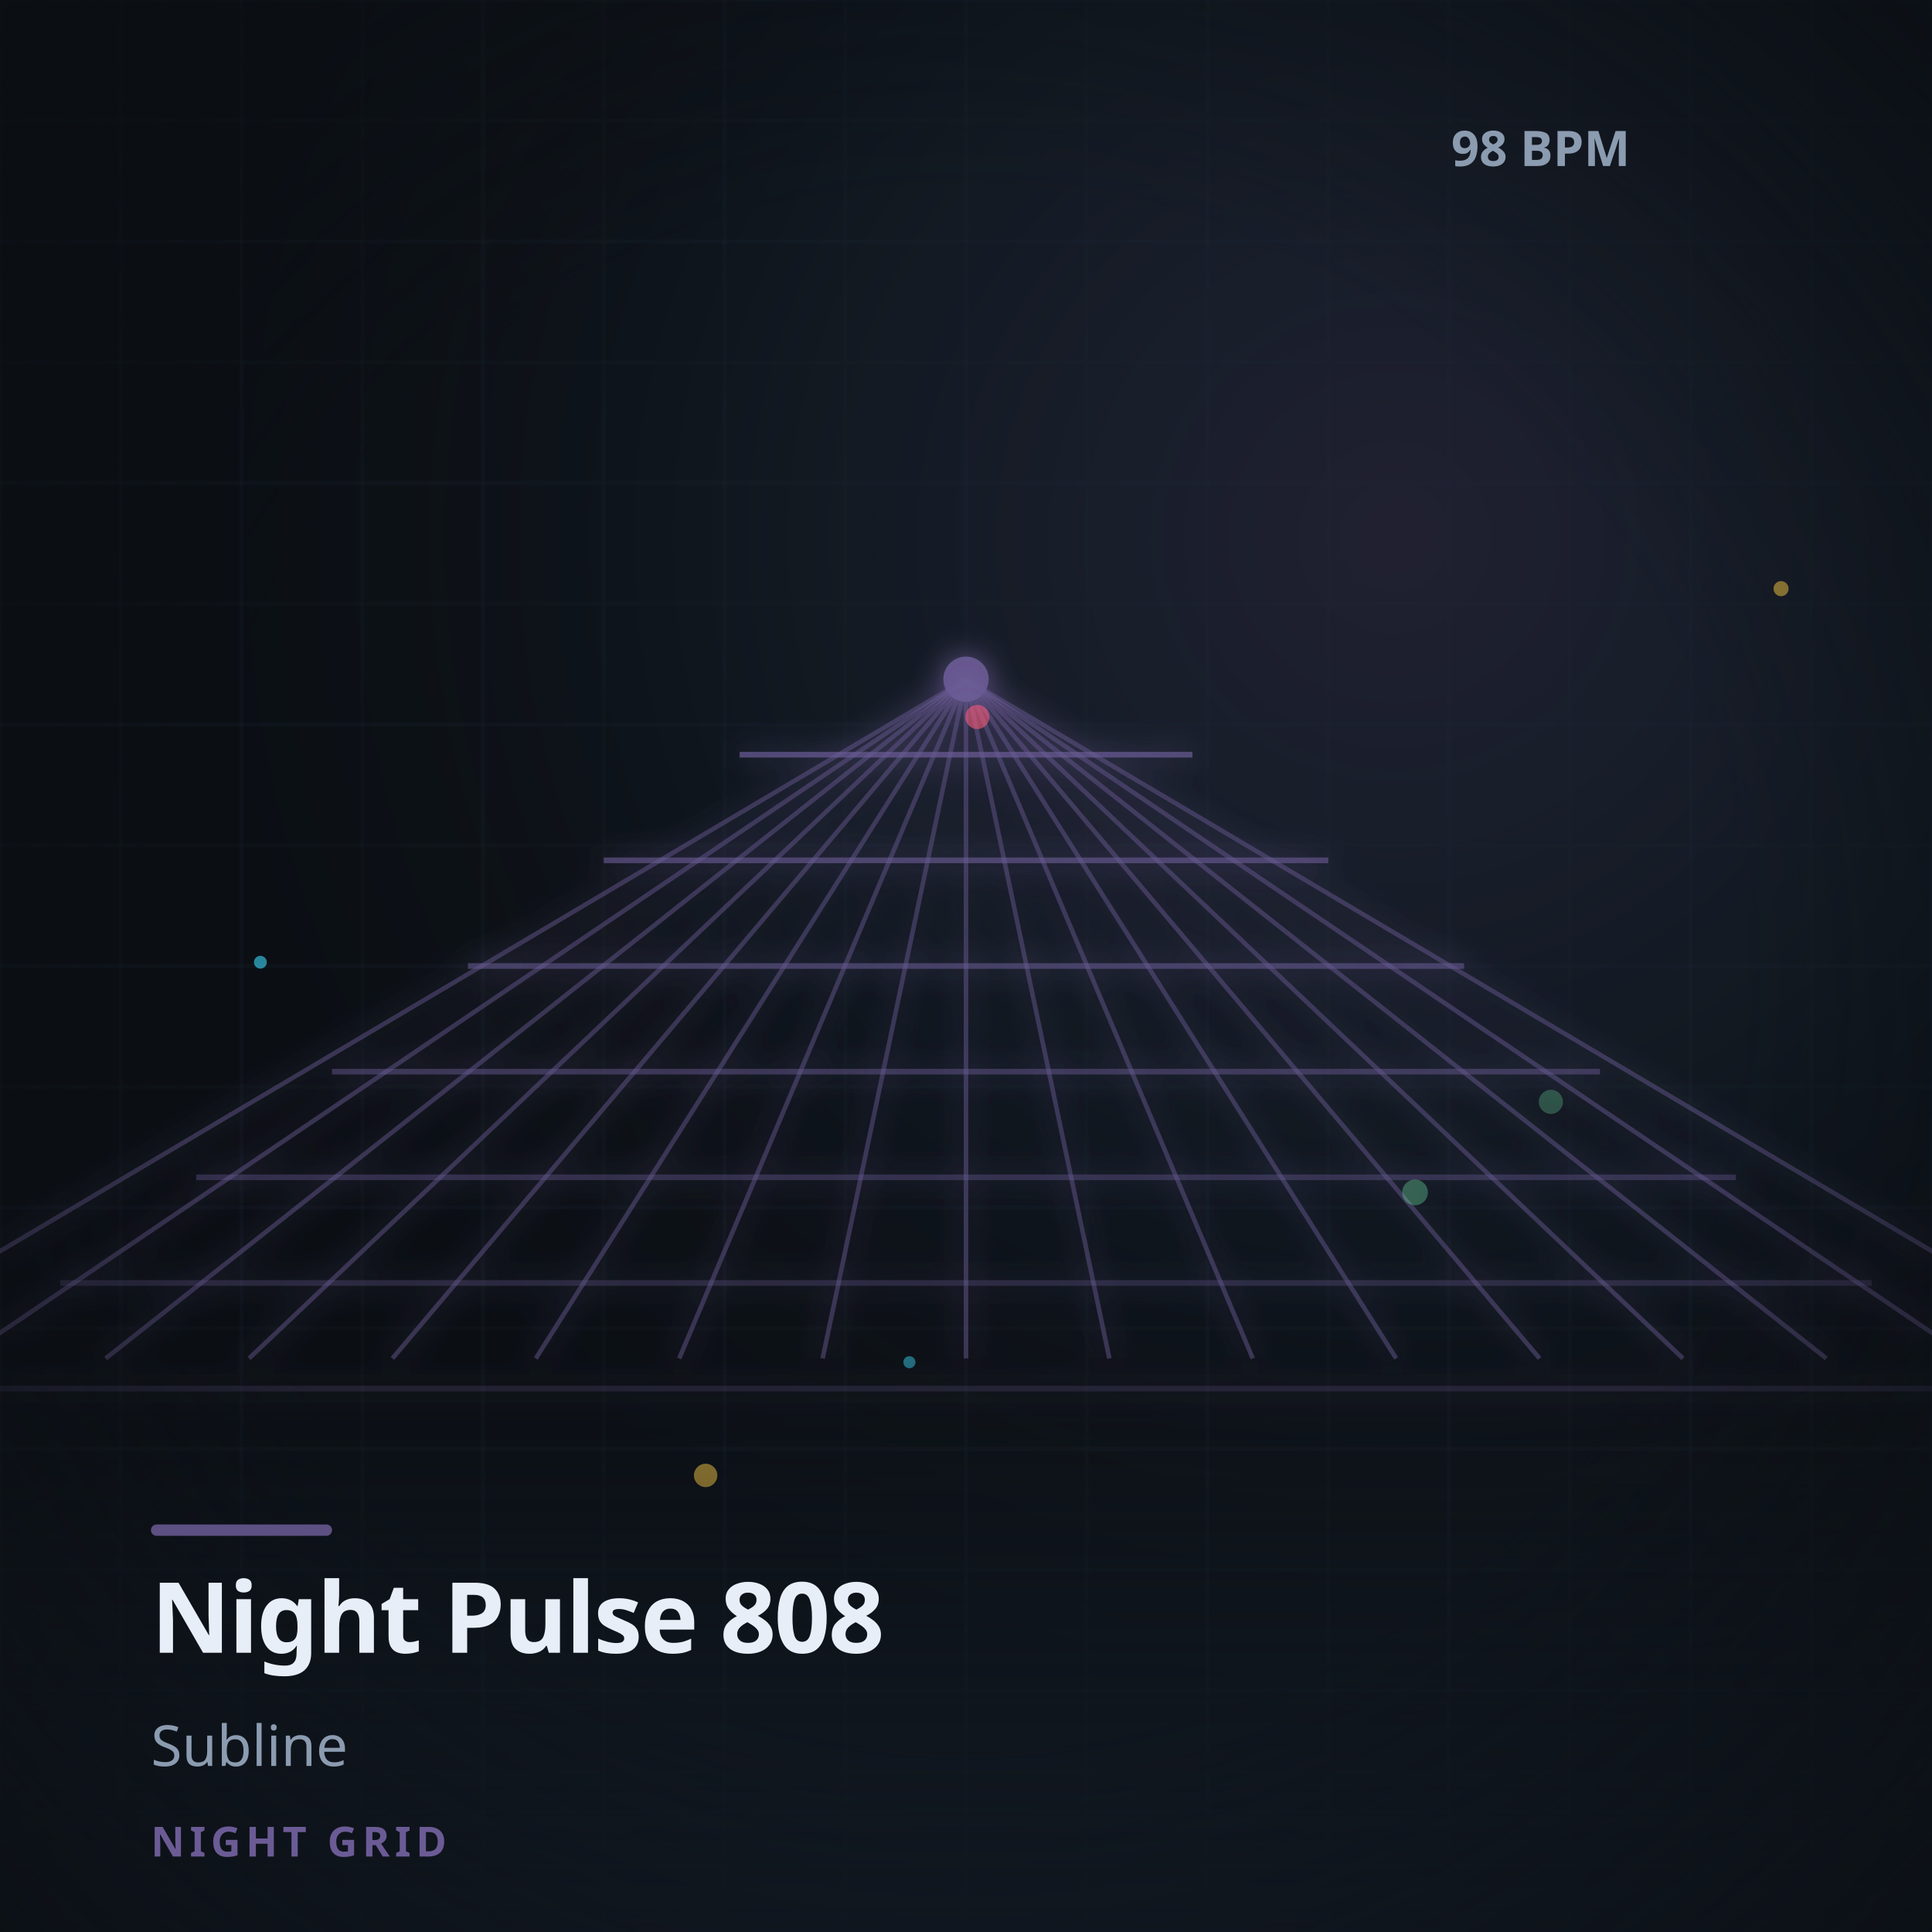
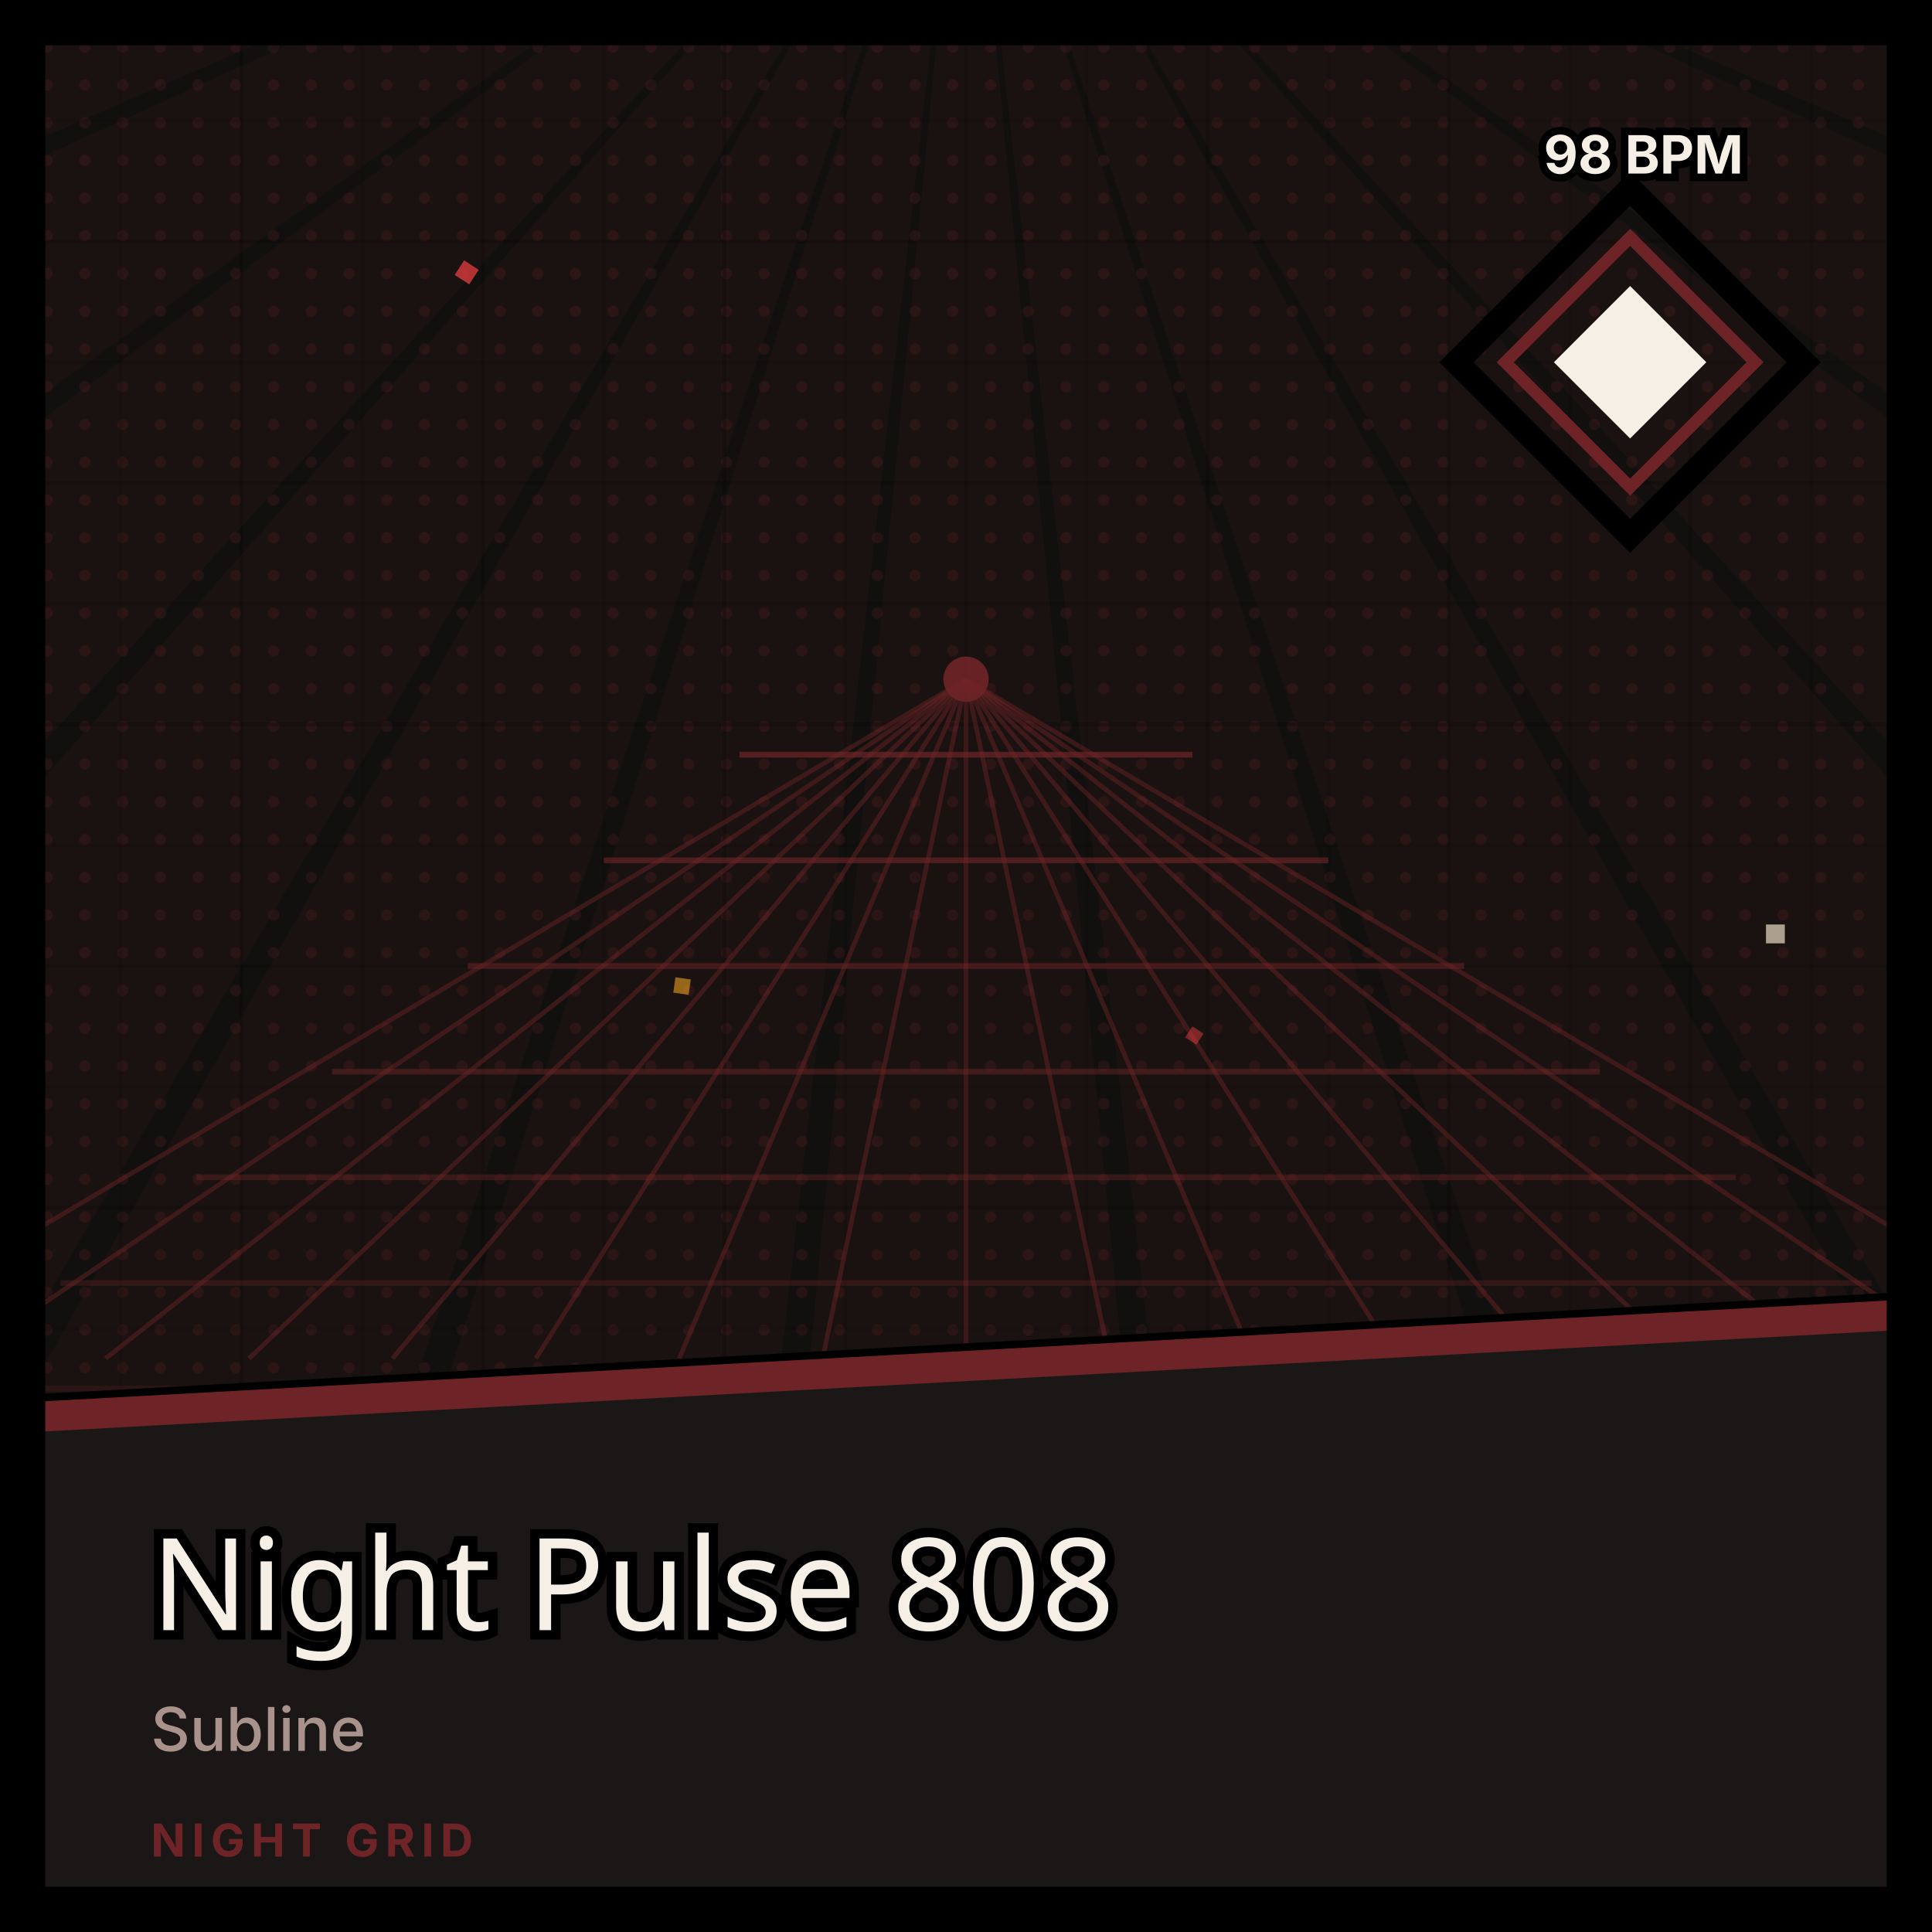
<svg xmlns="http://www.w3.org/2000/svg" width="512" height="512" viewBox="0 0 512 512">
  <defs>
-     <radialGradient id="bgGlow" cx="72%" cy="28%" r="65%">
-       <stop offset="0%" stop-color="#6B5B95" stop-opacity="0.22" />
-       <stop offset="55%" stop-color="#5a88ba" stop-opacity="0.06" />
-       <stop offset="100%" stop-color="#0B0F14" stop-opacity="0" />
-     </radialGradient>
-     <radialGradient id="vignette" cx="50%" cy="50%" r="72%">
-       <stop offset="55%" stop-color="#0B0F14" stop-opacity="0" />
-       <stop offset="100%" stop-color="#0B0F14" stop-opacity="0.92" />
-     </radialGradient>
-     <linearGradient id="titleFade" x1="0" y1="0" x2="0" y2="1">
-       <stop offset="0%" stop-color="#121A24" stop-opacity="0" />
-       <stop offset="100%" stop-color="#121A24" stop-opacity="0.94" />
-     </linearGradient>
-     <filter id="softGlow" x="-40%" y="-40%" width="180%" height="180%">
-       <feGaussianBlur stdDeviation="4" result="b" />
-       <feMerge>
-         <feMergeNode in="b" />
-         <feMergeNode in="SourceGraphic" />
-       </feMerge>
-     </filter>
+     <pattern id="halftone" width="10" height="10" patternUnits="userSpaceOnUse">
+       <circle cx="2.5" cy="2.5" r="1.5" fill="#6E2426" opacity="0.20" />
+     </pattern>
  </defs>
-   <rect width="512" height="512" fill="#0B0F14" />
-   <rect width="512" height="512" fill="url(#bgGlow)" />
+   <rect width="512" height="512" fill="#12100F" />
+   <rect width="512" height="512" fill="url(#halftone)" />
+   <g>
+     <polygon points="256.0,-70.0 1016.0,-63.4 1000.7,81.5" fill="#6E2426" opacity="0.09" />
+     <polygon points="256.0,-70.0 998.0,94.5 953.0,233.0" fill="#6E2426" opacity="0.09" />
+     <polygon points="256.0,-70.0 947.6,245.2 874.7,371.3" fill="#6E2426" opacity="0.09" />
+     <polygon points="256.0,-70.0 866.9,382.1 769.4,490.3" fill="#6E2426" opacity="0.09" />
+     <polygon points="256.0,-70.0 759.6,499.2 641.7,584.8" fill="#6E2426" opacity="0.09" />
+     <polygon points="256.0,-70.0 630.2,591.5 497.2,650.7" fill="#6E2426" opacity="0.09" />
+     <polygon points="256.0,-70.0 484.5,654.8 342.0,685.1" fill="#6E2426" opacity="0.09" />
+     <polygon points="256.0,-70.0 328.8,686.5 183.2,686.5" fill="#6E2426" opacity="0.09" />
+     <polygon points="256.0,-70.0 170.0,685.1 27.5,654.8" fill="#6E2426" opacity="0.09" />
+     <polygon points="256.0,-70.0 14.8,650.7 -118.2,591.5" fill="#6E2426" opacity="0.09" />
+     <polygon points="256.0,-70.0 -129.7,584.8 -247.6,499.2" fill="#6E2426" opacity="0.09" />
+     <polygon points="256.0,-70.0 -257.4,490.3 -354.9,382.1" fill="#6E2426" opacity="0.09" />
+     <polygon points="256.0,-70.0 -362.7,371.3 -435.6,245.2" fill="#6E2426" opacity="0.09" />
+     <polygon points="256.0,-70.0 -441.0,233.0 -486.0,94.5" fill="#6E2426" opacity="0.09" />
+     <polygon points="256.0,-70.0 -488.7,81.5 -504.0,-63.4" fill="#6E2426" opacity="0.09" />
+   </g>
  <g opacity="0.9">
-     <line x1="0" y1="0" x2="0" y2="512" stroke="#1E2A3A" stroke-opacity="0.20" stroke-width="1" />
-     <line x1="32" y1="0" x2="32" y2="512" stroke="#1E2A3A" stroke-opacity="0.12" stroke-width="1" />
-     <line x1="64" y1="0" x2="64" y2="512" stroke="#1E2A3A" stroke-opacity="0.20" stroke-width="1" />
-     <line x1="96" y1="0" x2="96" y2="512" stroke="#1E2A3A" stroke-opacity="0.12" stroke-width="1" />
-     <line x1="128" y1="0" x2="128" y2="512" stroke="#1E2A3A" stroke-opacity="0.20" stroke-width="1" />
-     <line x1="160" y1="0" x2="160" y2="512" stroke="#1E2A3A" stroke-opacity="0.12" stroke-width="1" />
-     <line x1="192" y1="0" x2="192" y2="512" stroke="#1E2A3A" stroke-opacity="0.20" stroke-width="1" />
-     <line x1="224" y1="0" x2="224" y2="512" stroke="#1E2A3A" stroke-opacity="0.12" stroke-width="1" />
-     <line x1="256" y1="0" x2="256" y2="512" stroke="#1E2A3A" stroke-opacity="0.20" stroke-width="1" />
-     <line x1="288" y1="0" x2="288" y2="512" stroke="#1E2A3A" stroke-opacity="0.12" stroke-width="1" />
-     <line x1="320" y1="0" x2="320" y2="512" stroke="#1E2A3A" stroke-opacity="0.20" stroke-width="1" />
-     <line x1="352" y1="0" x2="352" y2="512" stroke="#1E2A3A" stroke-opacity="0.12" stroke-width="1" />
-     <line x1="384" y1="0" x2="384" y2="512" stroke="#1E2A3A" stroke-opacity="0.20" stroke-width="1" />
-     <line x1="416" y1="0" x2="416" y2="512" stroke="#1E2A3A" stroke-opacity="0.12" stroke-width="1" />
-     <line x1="448" y1="0" x2="448" y2="512" stroke="#1E2A3A" stroke-opacity="0.20" stroke-width="1" />
-     <line x1="480" y1="0" x2="480" y2="512" stroke="#1E2A3A" stroke-opacity="0.12" stroke-width="1" />
-     <line x1="512" y1="0" x2="512" y2="512" stroke="#1E2A3A" stroke-opacity="0.20" stroke-width="1" />
-     <line x1="0" y1="0" x2="512" y2="0" stroke="#1E2A3A" stroke-opacity="0.20" stroke-width="1" />
-     <line x1="0" y1="32" x2="512" y2="32" stroke="#1E2A3A" stroke-opacity="0.12" stroke-width="1" />
-     <line x1="0" y1="64" x2="512" y2="64" stroke="#1E2A3A" stroke-opacity="0.20" stroke-width="1" />
-     <line x1="0" y1="96" x2="512" y2="96" stroke="#1E2A3A" stroke-opacity="0.12" stroke-width="1" />
-     <line x1="0" y1="128" x2="512" y2="128" stroke="#1E2A3A" stroke-opacity="0.20" stroke-width="1" />
-     <line x1="0" y1="160" x2="512" y2="160" stroke="#1E2A3A" stroke-opacity="0.12" stroke-width="1" />
-     <line x1="0" y1="192" x2="512" y2="192" stroke="#1E2A3A" stroke-opacity="0.20" stroke-width="1" />
-     <line x1="0" y1="224" x2="512" y2="224" stroke="#1E2A3A" stroke-opacity="0.12" stroke-width="1" />
-     <line x1="0" y1="256" x2="512" y2="256" stroke="#1E2A3A" stroke-opacity="0.20" stroke-width="1" />
-     <line x1="0" y1="288" x2="512" y2="288" stroke="#1E2A3A" stroke-opacity="0.12" stroke-width="1" />
-     <line x1="0" y1="320" x2="512" y2="320" stroke="#1E2A3A" stroke-opacity="0.20" stroke-width="1" />
-     <line x1="0" y1="352" x2="512" y2="352" stroke="#1E2A3A" stroke-opacity="0.12" stroke-width="1" />
-     <line x1="0" y1="384" x2="512" y2="384" stroke="#1E2A3A" stroke-opacity="0.20" stroke-width="1" />
-     <line x1="0" y1="416" x2="512" y2="416" stroke="#1E2A3A" stroke-opacity="0.12" stroke-width="1" />
-     <line x1="0" y1="448" x2="512" y2="448" stroke="#1E2A3A" stroke-opacity="0.20" stroke-width="1" />
-     <line x1="0" y1="480" x2="512" y2="480" stroke="#1E2A3A" stroke-opacity="0.12" stroke-width="1" />
-     <line x1="0" y1="512" x2="512" y2="512" stroke="#1E2A3A" stroke-opacity="0.20" stroke-width="1" />
-   </g>
-   <g filter="url(#softGlow)">
-     <line x1="-48" y1="360" x2="256" y2="180" stroke="#6B5B95" stroke-width="1.2" opacity="0.45" />
-     <line x1="-10" y1="360" x2="256" y2="180" stroke="#6B5B95" stroke-width="1.2" opacity="0.45" />
-     <line x1="28" y1="360" x2="256" y2="180" stroke="#6B5B95" stroke-width="1.2" opacity="0.45" />
-     <line x1="66" y1="360" x2="256" y2="180" stroke="#6B5B95" stroke-width="1.2" opacity="0.45" />
-     <line x1="104" y1="360" x2="256" y2="180" stroke="#6B5B95" stroke-width="1.2" opacity="0.45" />
-     <line x1="142" y1="360" x2="256" y2="180" stroke="#6B5B95" stroke-width="1.2" opacity="0.45" />
-     <line x1="180" y1="360" x2="256" y2="180" stroke="#6B5B95" stroke-width="1.2" opacity="0.45" />
-     <line x1="218" y1="360" x2="256" y2="180" stroke="#6B5B95" stroke-width="1.2" opacity="0.45" />
-     <line x1="256" y1="360" x2="256" y2="180" stroke="#6B5B95" stroke-width="1.2" opacity="0.45" />
-     <line x1="294" y1="360" x2="256" y2="180" stroke="#6B5B95" stroke-width="1.2" opacity="0.45" />
-     <line x1="332" y1="360" x2="256" y2="180" stroke="#6B5B95" stroke-width="1.2" opacity="0.45" />
-     <line x1="370" y1="360" x2="256" y2="180" stroke="#6B5B95" stroke-width="1.2" opacity="0.45" />
-     <line x1="408" y1="360" x2="256" y2="180" stroke="#6B5B95" stroke-width="1.2" opacity="0.45" />
-     <line x1="446" y1="360" x2="256" y2="180" stroke="#6B5B95" stroke-width="1.2" opacity="0.45" />
-     <line x1="484" y1="360" x2="256" y2="180" stroke="#6B5B95" stroke-width="1.2" opacity="0.45" />
-     <line x1="522" y1="360" x2="256" y2="180" stroke="#6B5B95" stroke-width="1.2" opacity="0.45" />
-     <line x1="560" y1="360" x2="256" y2="180" stroke="#6B5B95" stroke-width="1.2" opacity="0.45" />
-     <line x1="196" y1="200" x2="316" y2="200" stroke="#6B5B95" stroke-width="1.5" opacity="0.70" />
-     <line x1="160" y1="228" x2="352" y2="228" stroke="#6B5B95" stroke-width="1.5" opacity="0.62" />
-     <line x1="124" y1="256" x2="388" y2="256" stroke="#6B5B95" stroke-width="1.5" opacity="0.54" />
-     <line x1="88" y1="284" x2="424" y2="284" stroke="#6B5B95" stroke-width="1.5" opacity="0.46" />
-     <line x1="52" y1="312" x2="460" y2="312" stroke="#6B5B95" stroke-width="1.5" opacity="0.38" />
-     <line x1="16" y1="340" x2="496" y2="340" stroke="#6B5B95" stroke-width="1.5" opacity="0.30" />
-     <line x1="-20" y1="368" x2="532" y2="368" stroke="#6B5B95" stroke-width="1.5" opacity="0.22" />
-     <circle cx="256" cy="180" r="6" fill="#6B5B95" opacity="0.9" />
+     <line x1="0" y1="0" x2="0" y2="512" stroke="#000000" stroke-opacity="0.20" stroke-width="1" />
+     <line x1="32" y1="0" x2="32" y2="512" stroke="#000000" stroke-opacity="0.12" stroke-width="1" />
+     <line x1="64" y1="0" x2="64" y2="512" stroke="#000000" stroke-opacity="0.20" stroke-width="1" />
+     <line x1="96" y1="0" x2="96" y2="512" stroke="#000000" stroke-opacity="0.12" stroke-width="1" />
+     <line x1="128" y1="0" x2="128" y2="512" stroke="#000000" stroke-opacity="0.20" stroke-width="1" />
+     <line x1="160" y1="0" x2="160" y2="512" stroke="#000000" stroke-opacity="0.12" stroke-width="1" />
+     <line x1="192" y1="0" x2="192" y2="512" stroke="#000000" stroke-opacity="0.20" stroke-width="1" />
+     <line x1="224" y1="0" x2="224" y2="512" stroke="#000000" stroke-opacity="0.12" stroke-width="1" />
+     <line x1="256" y1="0" x2="256" y2="512" stroke="#000000" stroke-opacity="0.20" stroke-width="1" />
+     <line x1="288" y1="0" x2="288" y2="512" stroke="#000000" stroke-opacity="0.12" stroke-width="1" />
+     <line x1="320" y1="0" x2="320" y2="512" stroke="#000000" stroke-opacity="0.20" stroke-width="1" />
+     <line x1="352" y1="0" x2="352" y2="512" stroke="#000000" stroke-opacity="0.12" stroke-width="1" />
+     <line x1="384" y1="0" x2="384" y2="512" stroke="#000000" stroke-opacity="0.20" stroke-width="1" />
+     <line x1="416" y1="0" x2="416" y2="512" stroke="#000000" stroke-opacity="0.12" stroke-width="1" />
+     <line x1="448" y1="0" x2="448" y2="512" stroke="#000000" stroke-opacity="0.20" stroke-width="1" />
+     <line x1="480" y1="0" x2="480" y2="512" stroke="#000000" stroke-opacity="0.12" stroke-width="1" />
+     <line x1="512" y1="0" x2="512" y2="512" stroke="#000000" stroke-opacity="0.20" stroke-width="1" />
+     <line x1="0" y1="0" x2="512" y2="0" stroke="#000000" stroke-opacity="0.20" stroke-width="1" />
+     <line x1="0" y1="32" x2="512" y2="32" stroke="#000000" stroke-opacity="0.12" stroke-width="1" />
+     <line x1="0" y1="64" x2="512" y2="64" stroke="#000000" stroke-opacity="0.20" stroke-width="1" />
+     <line x1="0" y1="96" x2="512" y2="96" stroke="#000000" stroke-opacity="0.12" stroke-width="1" />
+     <line x1="0" y1="128" x2="512" y2="128" stroke="#000000" stroke-opacity="0.20" stroke-width="1" />
+     <line x1="0" y1="160" x2="512" y2="160" stroke="#000000" stroke-opacity="0.12" stroke-width="1" />
+     <line x1="0" y1="192" x2="512" y2="192" stroke="#000000" stroke-opacity="0.20" stroke-width="1" />
+     <line x1="0" y1="224" x2="512" y2="224" stroke="#000000" stroke-opacity="0.12" stroke-width="1" />
+     <line x1="0" y1="256" x2="512" y2="256" stroke="#000000" stroke-opacity="0.20" stroke-width="1" />
+     <line x1="0" y1="288" x2="512" y2="288" stroke="#000000" stroke-opacity="0.12" stroke-width="1" />
+     <line x1="0" y1="320" x2="512" y2="320" stroke="#000000" stroke-opacity="0.20" stroke-width="1" />
+     <line x1="0" y1="352" x2="512" y2="352" stroke="#000000" stroke-opacity="0.12" stroke-width="1" />
+     <line x1="0" y1="384" x2="512" y2="384" stroke="#000000" stroke-opacity="0.20" stroke-width="1" />
+     <line x1="0" y1="416" x2="512" y2="416" stroke="#000000" stroke-opacity="0.12" stroke-width="1" />
+     <line x1="0" y1="448" x2="512" y2="448" stroke="#000000" stroke-opacity="0.20" stroke-width="1" />
+     <line x1="0" y1="480" x2="512" y2="480" stroke="#000000" stroke-opacity="0.12" stroke-width="1" />
+     <line x1="0" y1="512" x2="512" y2="512" stroke="#000000" stroke-opacity="0.20" stroke-width="1" />
  </g>
  <g>
-     <circle cx="69.0" cy="255.0" r="1.7" fill="#3DDCFF" opacity="0.58" />
-     <circle cx="411.0" cy="292.0" r="3.2" fill="#7CFFB2" opacity="0.25" />
-     <circle cx="472.0" cy="156.0" r="2.0" fill="#F5C542" opacity="0.62" />
-     <circle cx="259.0" cy="190.0" r="3.2" fill="#FF5C7A" opacity="0.57" />
-     <circle cx="241.0" cy="361.0" r="1.6" fill="#3DDCFF" opacity="0.45" />
-     <circle cx="375.0" cy="316.0" r="3.4" fill="#7CFFB2" opacity="0.31" />
-     <circle cx="187.0" cy="391.0" r="3.1" fill="#F5C542" opacity="0.60" />
+     <line x1="-48" y1="360" x2="256" y2="180" stroke="#6E2426" stroke-width="1.2" opacity="0.45" />
+     <line x1="-10" y1="360" x2="256" y2="180" stroke="#6E2426" stroke-width="1.2" opacity="0.45" />
+     <line x1="28" y1="360" x2="256" y2="180" stroke="#6E2426" stroke-width="1.2" opacity="0.45" />
+     <line x1="66" y1="360" x2="256" y2="180" stroke="#6E2426" stroke-width="1.2" opacity="0.45" />
+     <line x1="104" y1="360" x2="256" y2="180" stroke="#6E2426" stroke-width="1.2" opacity="0.45" />
+     <line x1="142" y1="360" x2="256" y2="180" stroke="#6E2426" stroke-width="1.2" opacity="0.45" />
+     <line x1="180" y1="360" x2="256" y2="180" stroke="#6E2426" stroke-width="1.2" opacity="0.45" />
+     <line x1="218" y1="360" x2="256" y2="180" stroke="#6E2426" stroke-width="1.2" opacity="0.45" />
+     <line x1="256" y1="360" x2="256" y2="180" stroke="#6E2426" stroke-width="1.2" opacity="0.45" />
+     <line x1="294" y1="360" x2="256" y2="180" stroke="#6E2426" stroke-width="1.2" opacity="0.45" />
+     <line x1="332" y1="360" x2="256" y2="180" stroke="#6E2426" stroke-width="1.2" opacity="0.45" />
+     <line x1="370" y1="360" x2="256" y2="180" stroke="#6E2426" stroke-width="1.2" opacity="0.45" />
+     <line x1="408" y1="360" x2="256" y2="180" stroke="#6E2426" stroke-width="1.2" opacity="0.45" />
+     <line x1="446" y1="360" x2="256" y2="180" stroke="#6E2426" stroke-width="1.2" opacity="0.45" />
+     <line x1="484" y1="360" x2="256" y2="180" stroke="#6E2426" stroke-width="1.2" opacity="0.45" />
+     <line x1="522" y1="360" x2="256" y2="180" stroke="#6E2426" stroke-width="1.2" opacity="0.45" />
+     <line x1="560" y1="360" x2="256" y2="180" stroke="#6E2426" stroke-width="1.2" opacity="0.45" />
+     <line x1="196" y1="200" x2="316" y2="200" stroke="#6E2426" stroke-width="1.5" opacity="0.70" />
+     <line x1="160" y1="228" x2="352" y2="228" stroke="#6E2426" stroke-width="1.5" opacity="0.62" />
+     <line x1="124" y1="256" x2="388" y2="256" stroke="#6E2426" stroke-width="1.5" opacity="0.54" />
+     <line x1="88" y1="284" x2="424" y2="284" stroke="#6E2426" stroke-width="1.5" opacity="0.46" />
+     <line x1="52" y1="312" x2="460" y2="312" stroke="#6E2426" stroke-width="1.5" opacity="0.38" />
+     <line x1="16" y1="340" x2="496" y2="340" stroke="#6E2426" stroke-width="1.5" opacity="0.30" />
+     <line x1="-20" y1="368" x2="532" y2="368" stroke="#6E2426" stroke-width="1.5" opacity="0.22" />
+     <circle cx="256" cy="180" r="6" fill="#6E2426" opacity="0.9" />
  </g>
-   <rect x="0" y="360" width="512" height="152" fill="url(#titleFade)" />
-   <rect width="512" height="512" fill="url(#vignette)" />
-   <text x="40" y="438" fill="#E8EEF7" font-family="Sora, IBM Plex Sans, system-ui, sans-serif" font-size="26" font-weight="700" letter-spacing="-0.02em">Night Pulse 808</text>
-   <text x="40" y="468" fill="#8B9BB0" font-family="IBM Plex Sans, system-ui, sans-serif" font-size="15" font-weight="500">Subline</text>
-   <text x="40" y="492" fill="#6B5B95" font-family="IBM Plex Sans, system-ui, sans-serif" font-size="11" font-weight="600" letter-spacing="0.12em">NIGHT GRID</text>
-   <text x="432" y="44" text-anchor="end" fill="#8B9BB0" font-family="IBM Plex Sans, system-ui, sans-serif" font-size="13" font-weight="600">98 BPM</text>
-   <rect x="40" y="404" width="48" height="3" fill="#6B5B95" opacity="0.85" rx="1.5" />
+   <g>
+     <rect x="123.0" y="69.0" width="4.6" height="4.6" fill="#E23D3D" opacity="0.76" transform="rotate(33 123.0 69.0)" />
+     <rect x="468.0" y="357.0" width="3.0" height="3.0" fill="#F2E4C9" opacity="0.74" transform="rotate(14 468.0 357.0)" />
+     <rect x="179.0" y="259.0" width="4.1" height="4.1" fill="#FFB020" opacity="0.54" transform="rotate(8 179.0 259.0)" />
+     <rect x="241.0" y="361.0" width="3.1" height="3.1" fill="#5B8DEF" opacity="0.57" transform="rotate(43 241.0 361.0)" />
+     <rect x="316.0" y="272.0" width="3.5" height="3.5" fill="#E23D3D" opacity="0.49" transform="rotate(33 316.0 272.0)" />
+     <rect x="468.0" y="245.0" width="5.0" height="5.0" fill="#F2E4C9" opacity="0.67" transform="rotate(0 468.0 245.0)" />
+   </g>
+   <g>
+     <polygon points="432.0,50.0 478.0,96.0 432.0,142.0 386.0,96.0" fill="none" stroke="#000000" stroke-width="6.4" />
+     <polygon points="432.0,62.9 465.1,96.0 432.0,129.1 398.9,96.0" fill="none" stroke="#6E2426" stroke-width="3.2" />
+     <polygon points="432.0,75.8 452.2,96.0 432.0,116.2 411.8,96.0" fill="#F5EFE6" />
+   </g>
+   <polygon points="0,372 512,344 512,512 0,512" fill="#1C1717" stroke="#000000" stroke-width="4" />
+   <polygon points="0,372 512,344 512,352 0,380" fill="#6E2426" />
+   <text x="40" y="432" fill="#F5EFE6" font-family="Anton, Impact, Haettenschweiler, 'Arial Narrow', sans-serif" font-size="34" letter-spacing="0.01em" paint-order="stroke" stroke="#000000" stroke-width="5">Night Pulse 808</text>
+   <text x="40" y="464" fill="#A8928B" font-family="IBM Plex Sans, system-ui, -apple-system, sans-serif" font-size="16" font-weight="500">Subline</text>
+   <text x="40" y="492" fill="#6E2426" font-family="IBM Plex Sans, system-ui, -apple-system, sans-serif" font-size="12" font-weight="700" letter-spacing="0.14em">NIGHT GRID</text>
+   <text x="462" y="46" text-anchor="end" fill="#F5EFE6" font-family="IBM Plex Sans, system-ui, -apple-system, sans-serif" font-size="14" font-weight="700" paint-order="stroke" stroke="#000000" stroke-width="4">98 BPM</text>
+   <rect x="6" y="6" width="500" height="500" fill="none" stroke="#000000" stroke-width="12" />
</svg>
